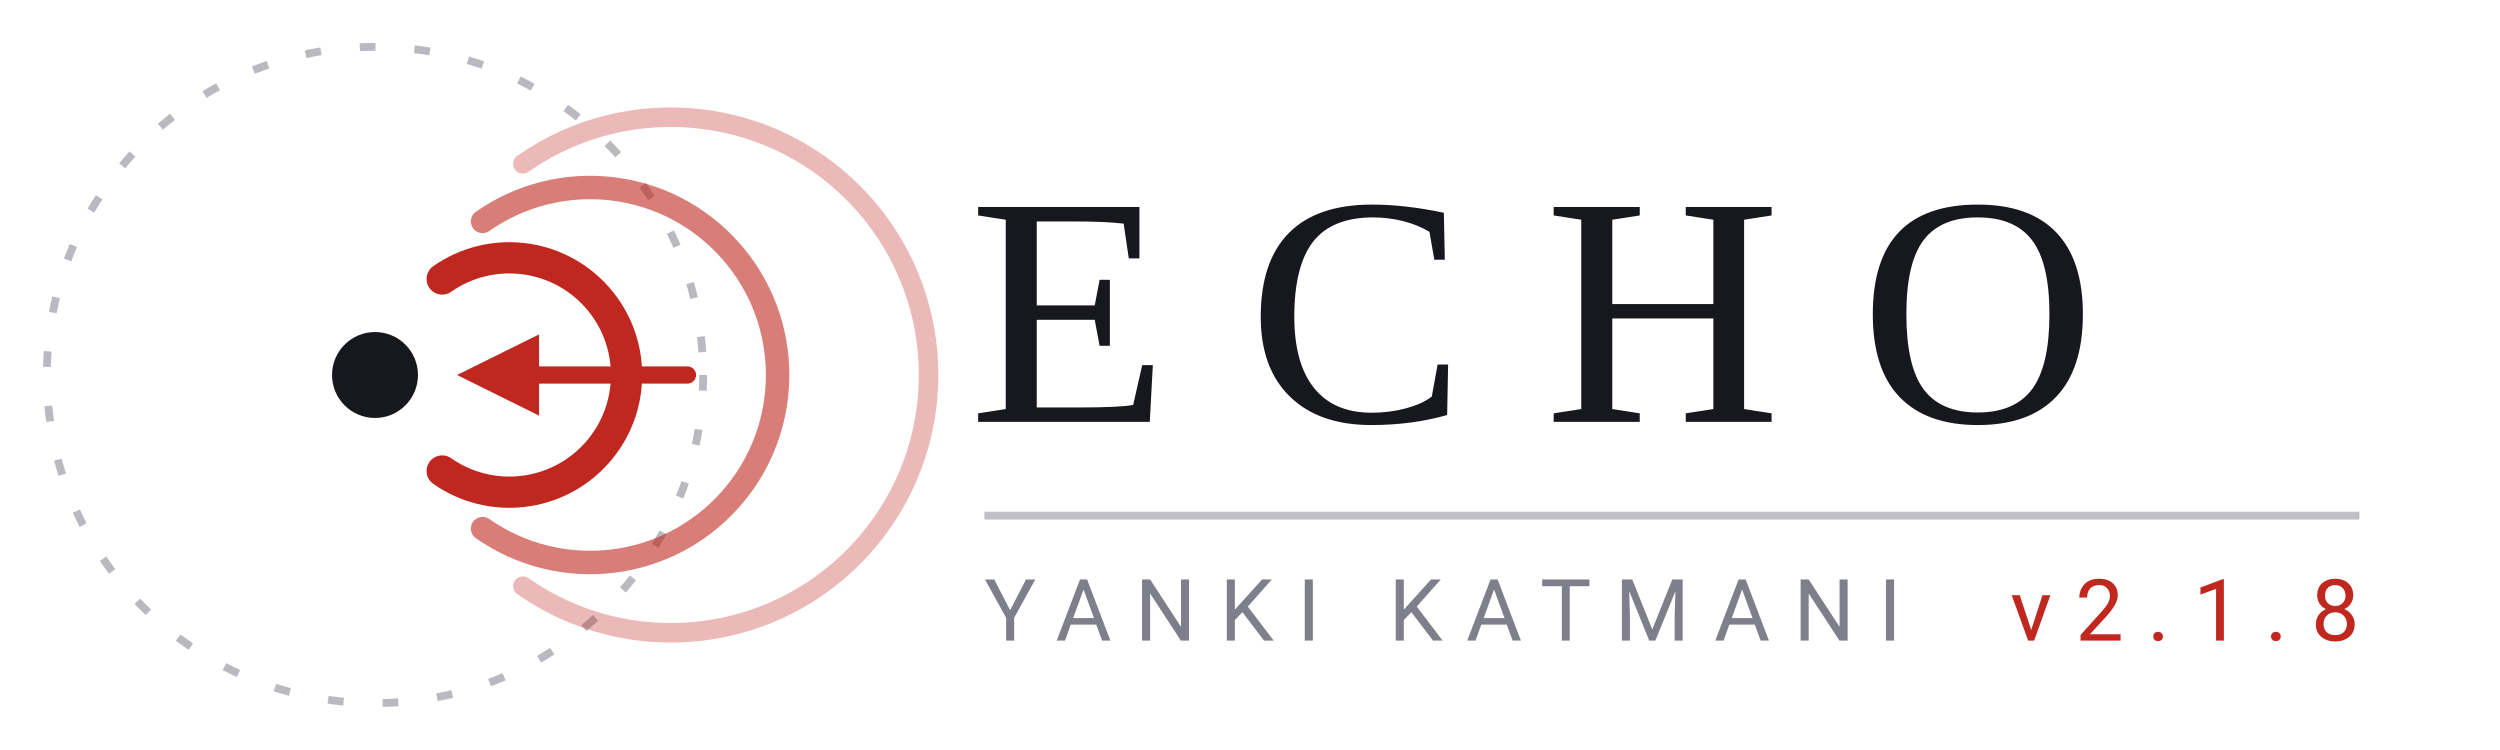
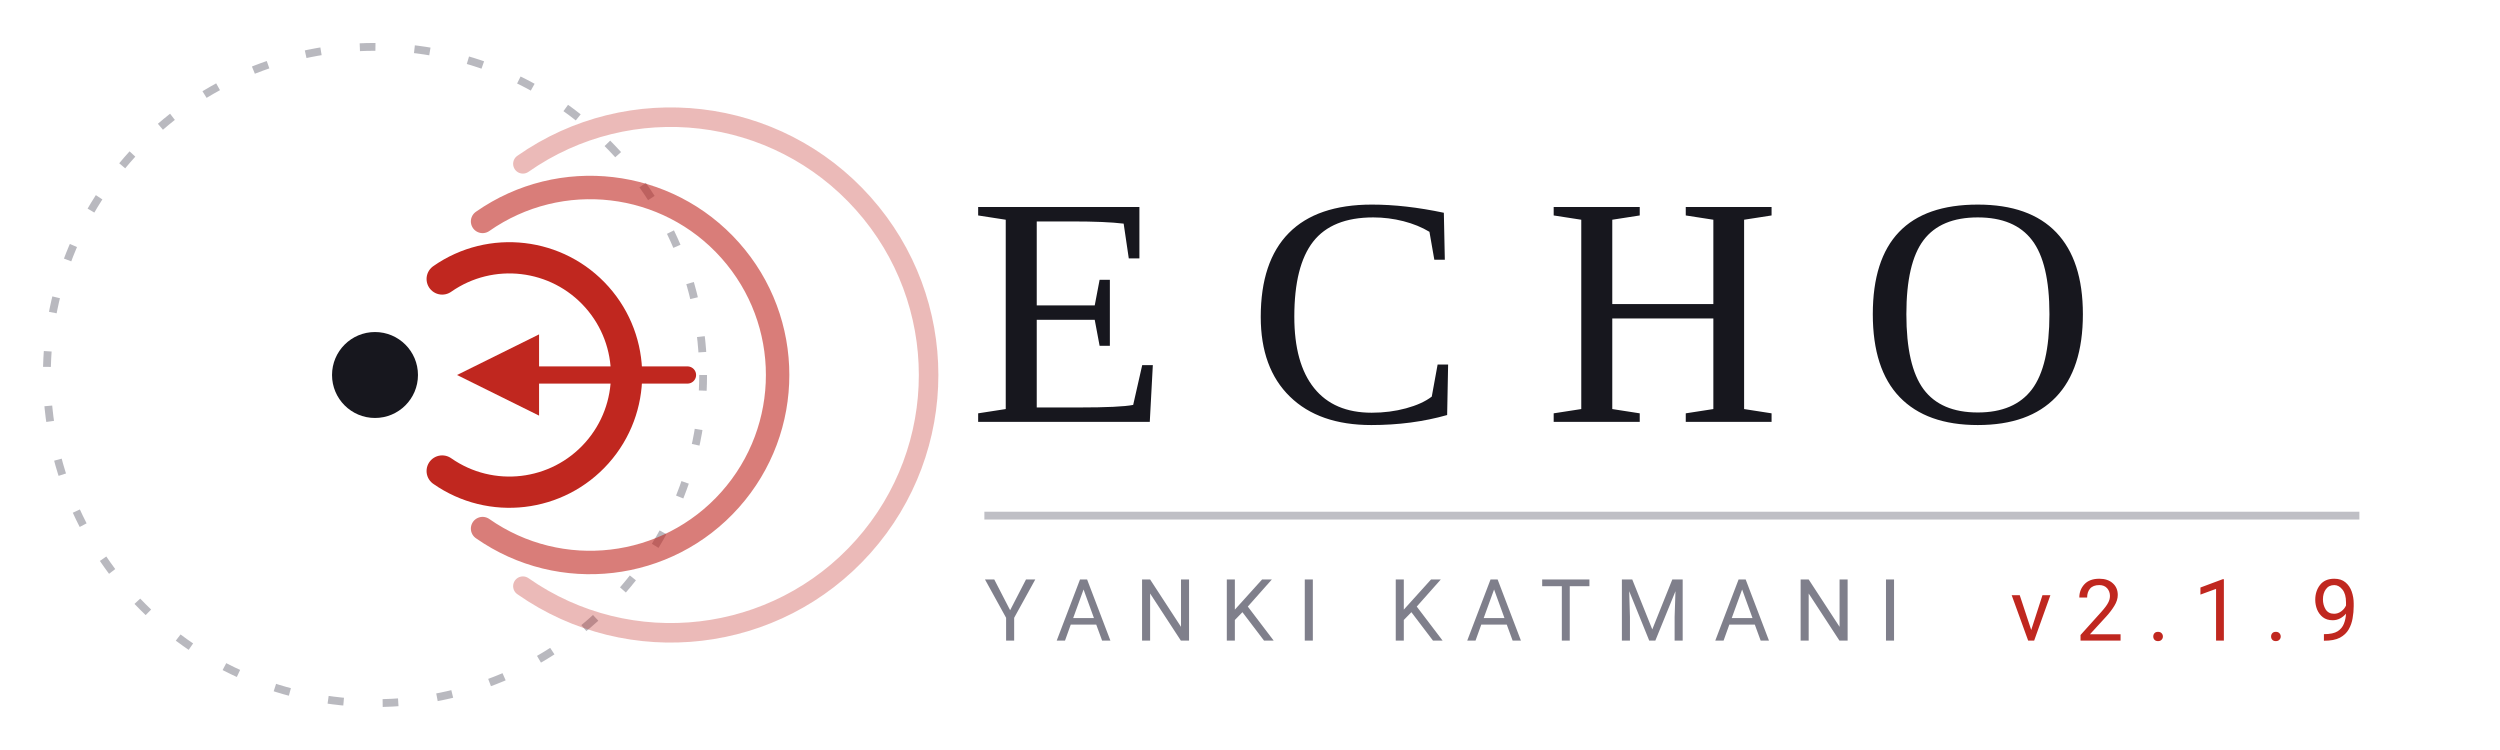
- <svg xmlns="http://www.w3.org/2000/svg" viewBox="0 0 320 96" width="320" height="96" role="img" aria-label="Echo Orkestra v2.1.8">
+ <svg xmlns="http://www.w3.org/2000/svg" viewBox="0 0 320 96" width="320" height="96" role="img" aria-label="Echo Orkestra v2.1.9">
  <style>
    .murekkep { fill: #17171e; }
    .sis { stroke: #7f7f8b; fill: none; }
    .vurgu { fill: #c0271f; }
    .vurgu-c { stroke: #c0271f; fill: none; }
    .soluk { fill: #7f7f8b; }
    @media (prefers-color-scheme: dark) {
      .murekkep { fill: #e8e6e3; }
      .vurgu { fill: #ff4438; }
      .vurgu-c { stroke: #ff4438; }
    }
    .ad { font-family: Georgia, "Times New Roman", serif; font-size: 42px;
          letter-spacing: 10px; }
    .alt { font-family: system-ui, -apple-system, "Segoe UI", Roboto,
           sans-serif; font-size: 11px; letter-spacing: 3px; }
  </style>
  <g>
    <circle class="sis" cx="48.0" cy="48.0" r="42.0" stroke-width="1" stroke-dasharray="2 5" opacity="0.55" />
    <path class="vurgu-c" d="M 66.93 75.03 A 33.00 33.00 0 1 0 66.93 20.97" stroke-width="2.5" stroke-linecap="round" opacity="0.32" />
    <path class="vurgu-c" d="M 61.77 67.66 A 24.00 24.00 0 1 0 61.77 28.34" stroke-width="3.0" stroke-linecap="round" opacity="0.6" />
    <path class="vurgu-c" d="M 56.60 60.29 A 15.00 15.00 0 1 0 56.60 35.71" stroke-width="4.0" stroke-linecap="round" opacity="1.0" />
    <path class="vurgu-c" d="M 88.00 48.0 L 69.00 48.0" stroke-width="2.2" stroke-linecap="round" />
    <path class="vurgu" d="M 58.50 48.0 L 69.00 42.80 L 69.00 53.20 Z" />
    <circle class="murekkep" cx="48.0" cy="48.0" r="5.5" />
  </g>
  <text class="ad murekkep" x="124" y="54">ECHO</text>
  <path class="sis" d="M 126 66 L 302 66" stroke-width="1" opacity="0.5" />
  <text class="alt soluk" x="126" y="82">YANKI KATMANI</text>
-   <text class="alt vurgu" x="302" y="82" text-anchor="end">v2.1.8</text>
+   <text class="alt vurgu" x="302" y="82" text-anchor="end">v2.1.9</text>
</svg>
